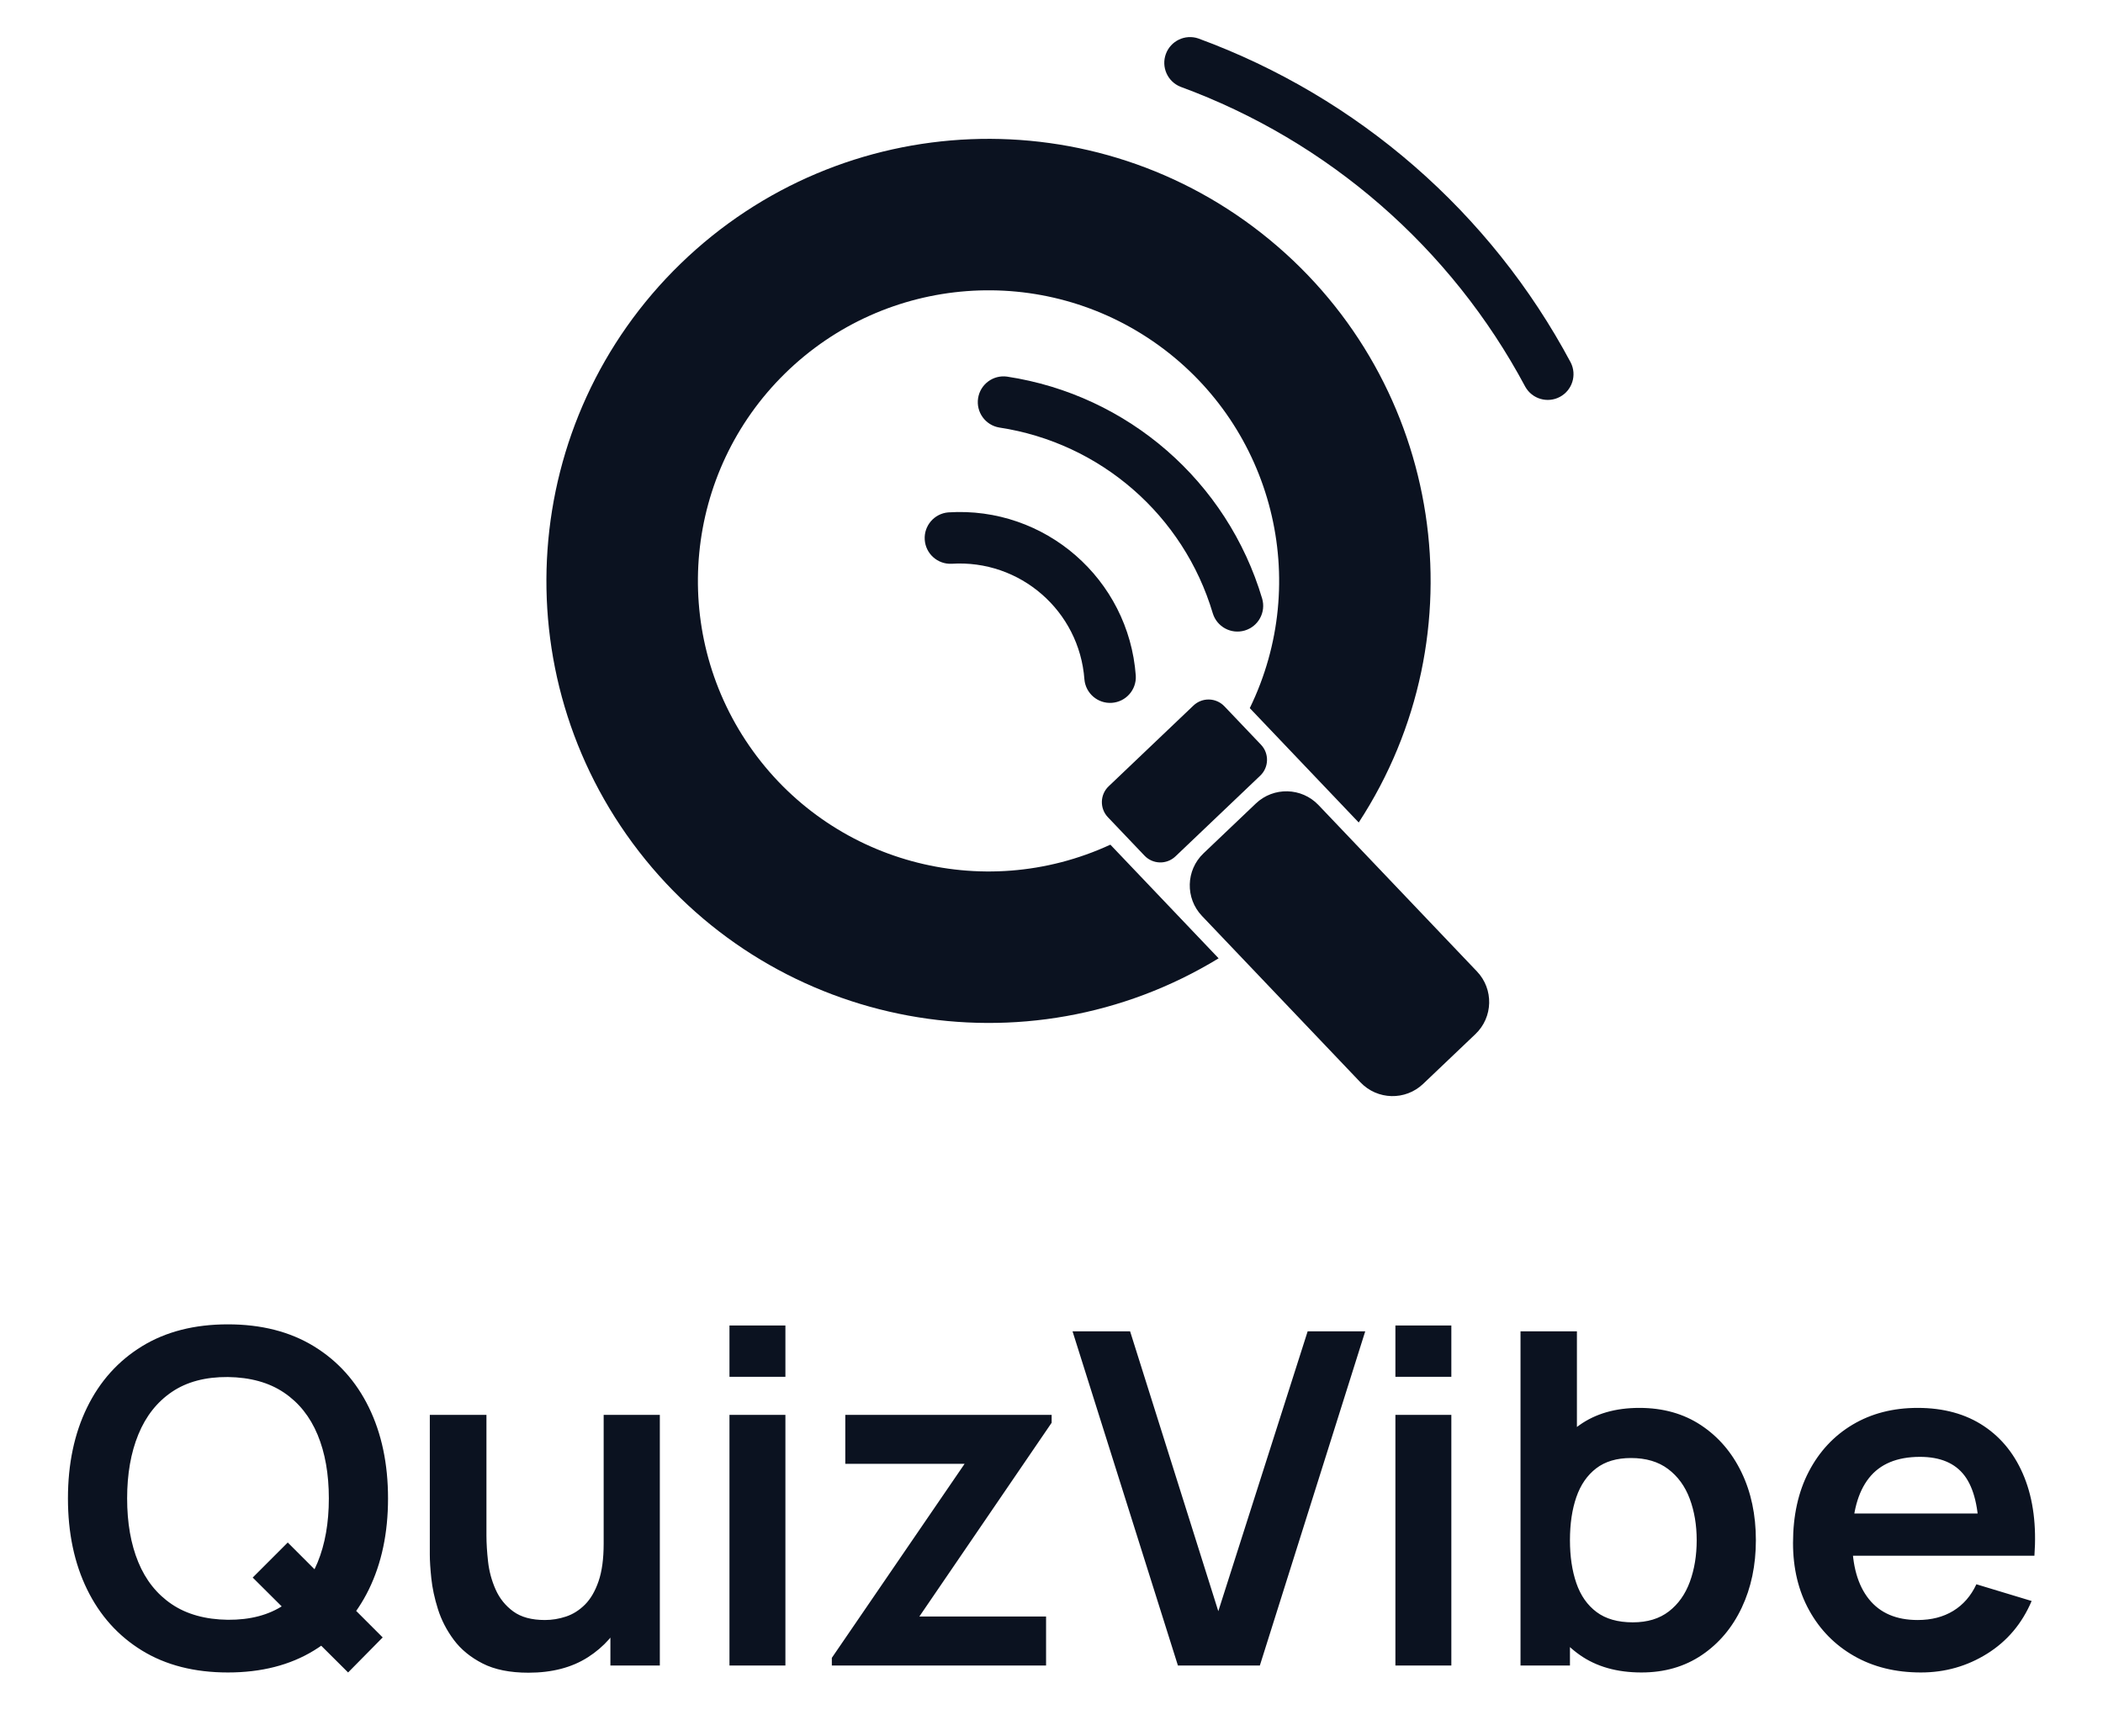
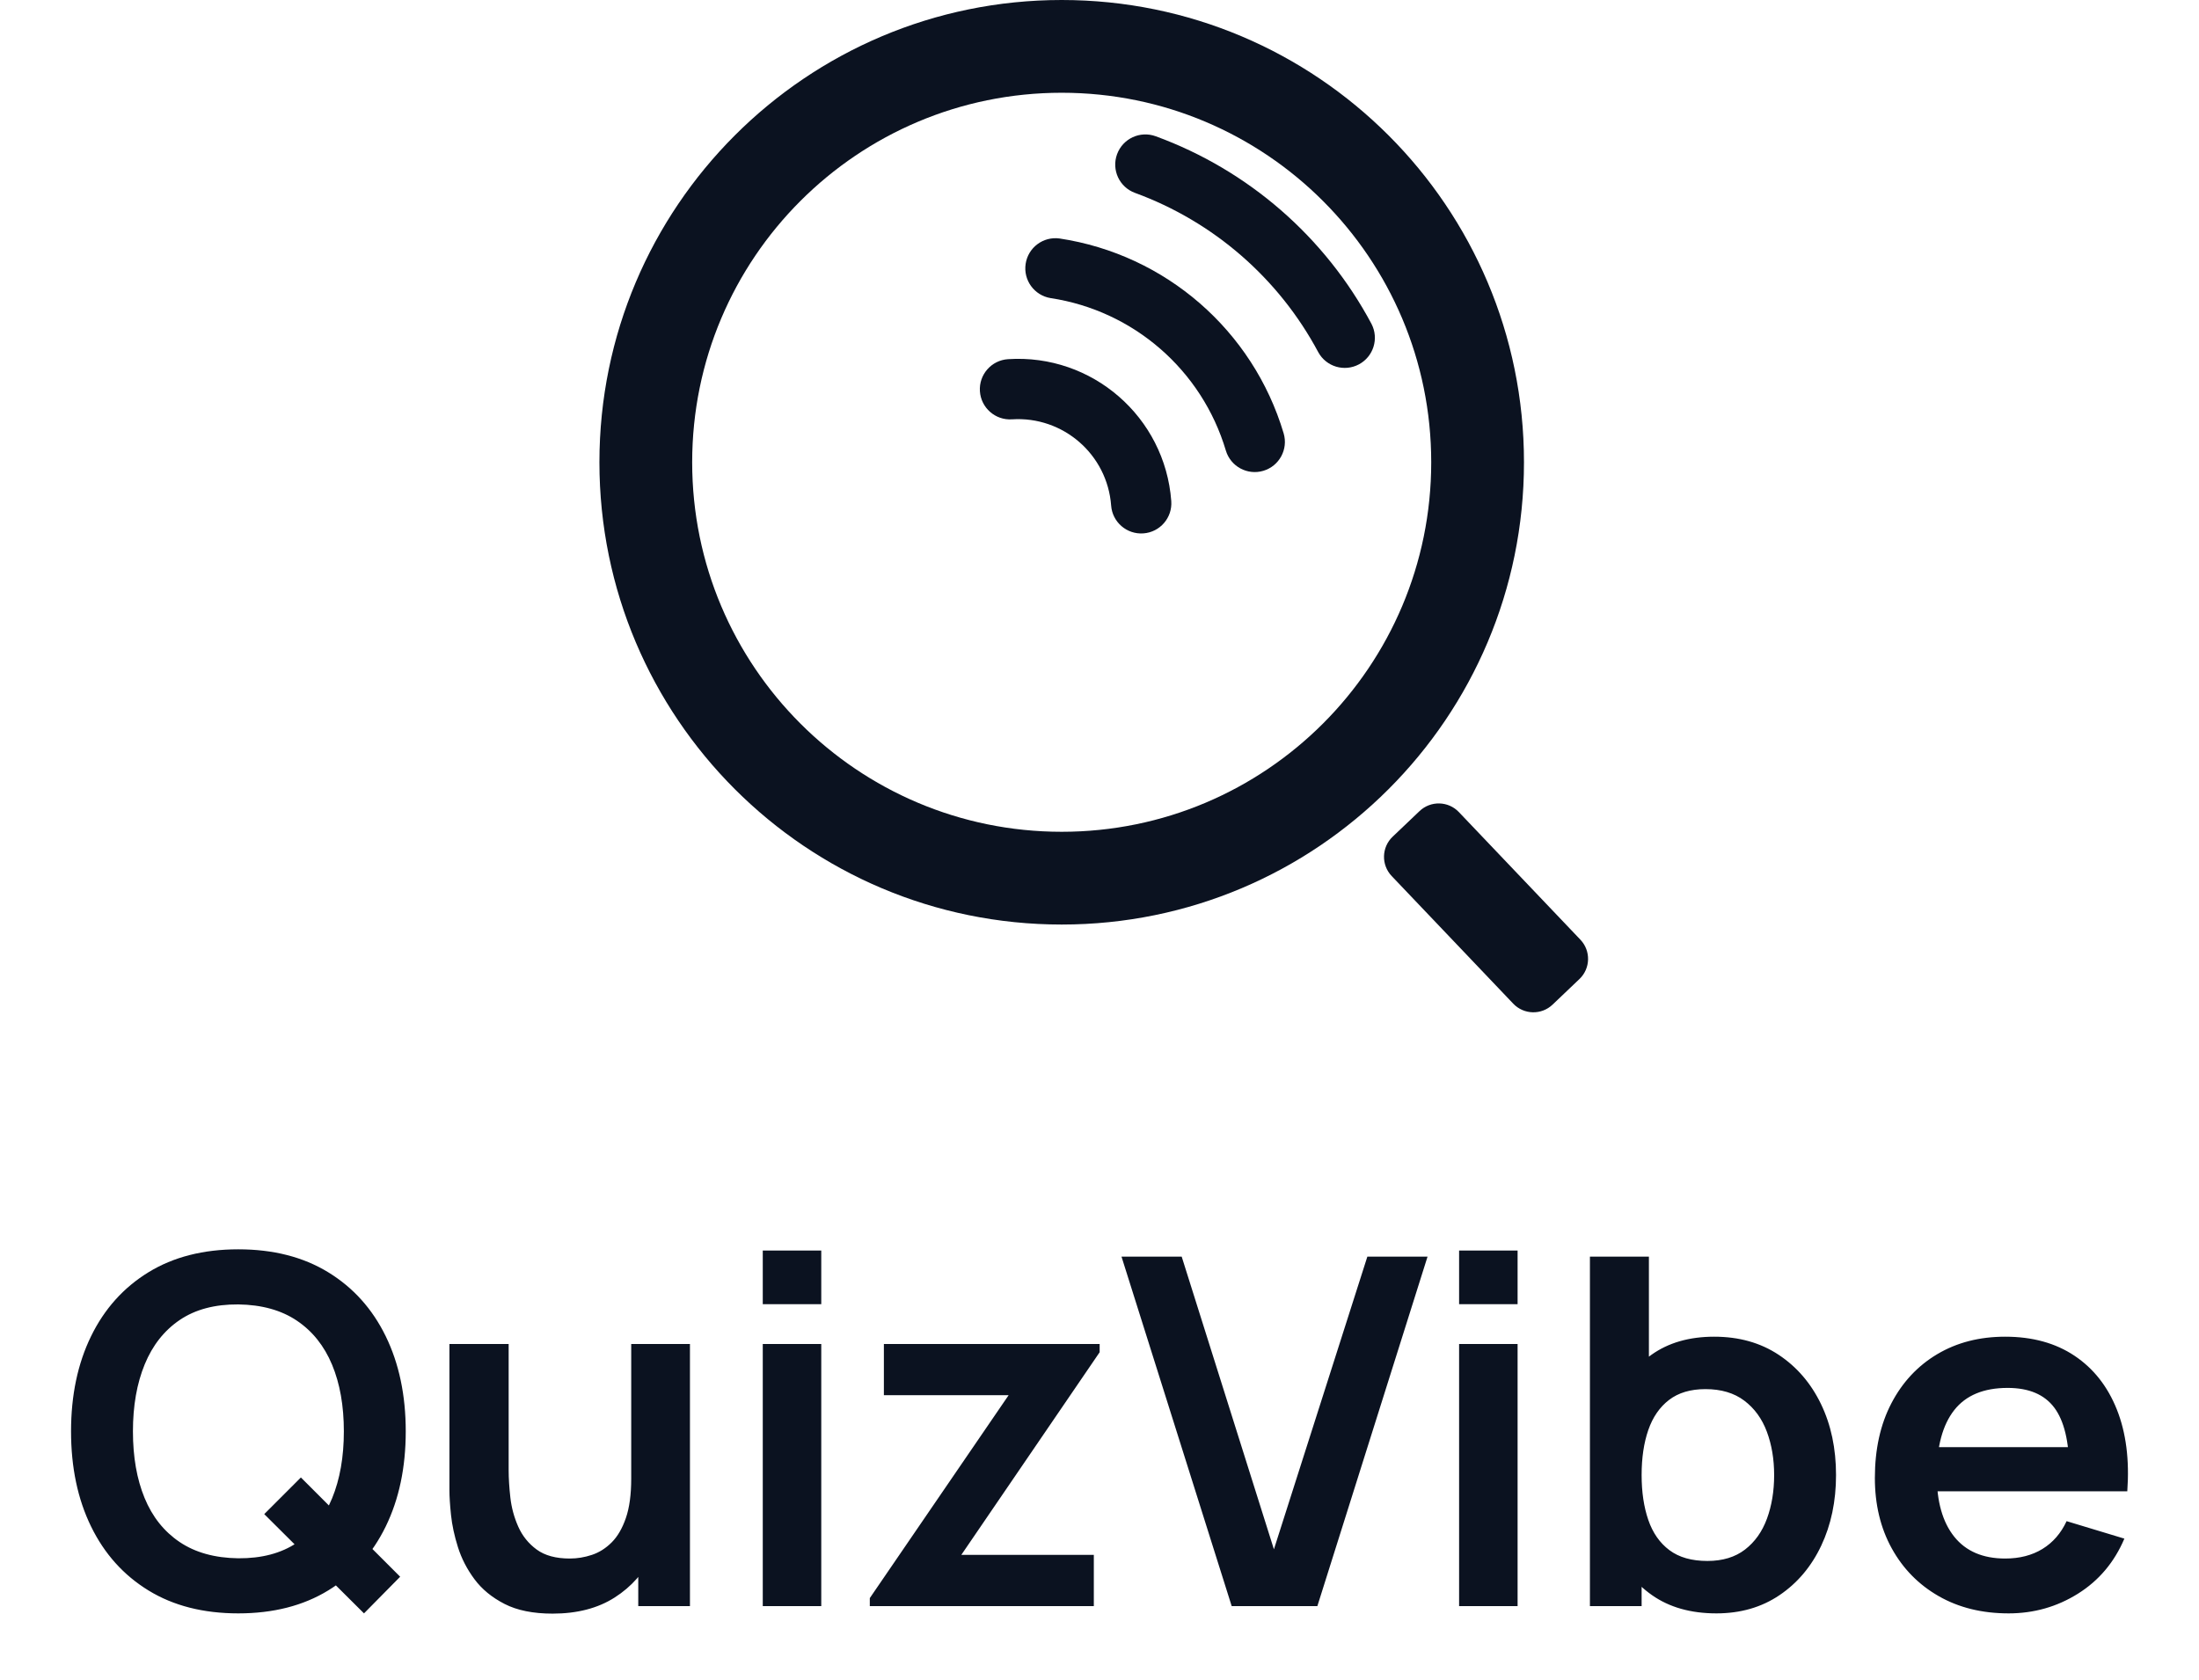
- <svg xmlns="http://www.w3.org/2000/svg" xmlns:xlink="http://www.w3.org/1999/xlink" viewBox="0 0 2200.00 1815.71" role="img" aria-label="QuizVibe">
-   <svg x="540.03" y="0.00" width="1119.93" height="1160.00" viewBox="0 0 965.46 1000.00">
+ <svg xmlns="http://www.w3.org/2000/svg" xmlns:xlink="http://www.w3.org/1999/xlink" viewBox="0 0 2200.00 1680.01" role="img" aria-label="QuizVibe">
+   <svg x="599.69" y="0.00" width="1000.63" height="1024.30" viewBox="0 0 862.61 883.02">
    <defs>
      <g id="qvlm-geometry">
-         <path id="qvlm-ring" d="M 633.45 864.37 A 398.70 398.70 0 1 1 759.80 741.86 L 661.55 638.69 A 262.08 262.08 0 1 0 535.83 761.85 Z" />
-         <path id="qvlm-arc0" d="M 615.09 34.67 A 624.63 624.63 0 0 1 950.98 326.96 A 23.23 23.23 0 0 1 910.00 348.83 A 578.18 578.18 0 0 0 599.09 78.27 A 23.23 23.23 0 0 1 615.09 34.67 Z" />
-         <path id="qvlm-arc1" d="M 442.67 339.69 A 284.61 284.61 0 0 1 672.71 539.90 A 23.23 23.23 0 0 1 628.18 553.15 A 238.16 238.16 0 0 0 435.70 385.62 A 23.23 23.23 0 0 1 442.67 339.69 Z" />
-         <path id="qvlm-arc2" d="M 389.56 462.15 A 159.25 159.25 0 0 1 558.75 609.41 A 23.23 23.23 0 0 1 512.42 612.81 A 112.81 112.81 0 0 0 392.58 508.50 A 23.23 23.23 0 0 1 389.56 462.15 Z" />
-         <path id="qvlm-connector" d="M 638.66 637.05 L 671.66 671.70 A 19.74 19.74 0 0 1 670.97 699.61 L 594.51 772.43 A 19.74 19.74 0 0 1 566.60 771.75 L 533.60 737.10 A 19.74 19.74 0 0 1 534.29 709.19 L 610.75 636.37 A 19.74 19.74 0 0 1 638.66 637.05 Z" />
-         <path id="qvlm-handle" d="M 723.51 726.12 L 866.43 876.20 A 39.97 39.97 0 0 1 865.05 932.71 L 817.88 977.62 A 39.97 39.97 0 0 1 761.37 976.24 L 618.45 826.16 A 39.97 39.97 0 0 1 619.83 769.65 L 667.00 724.74 A 39.97 39.97 0 0 1 723.51 726.12 Z" />
+         <path id="qvlm-ring" d="M 797.40 398.70 A 398.70 398.70 0 1 1 0.00 398.70 A 398.70 398.70 0 1 1 797.40 398.70 Z M 717.40 398.70 A 318.70 318.70 0 1 0 80.00 398.70 A 318.70 318.70 0 1 0 717.40 398.70 Z" />
+         <path id="qvlm-arc0" d="M 479.80 117.53 A 345.51 345.51 0 0 1 665.84 279.26 A 26.00 26.00 0 0 1 619.97 303.75 A 293.51 293.51 0 0 0 461.93 166.37 A 26.00 26.00 0 0 1 479.80 117.53 Z" />
+         <path id="qvlm-arc1" d="M 396.80 205.68 A 239.00 239.00 0 0 1 590.11 373.71 A 26.00 26.00 0 0 1 540.27 388.57 A 187.00 187.00 0 0 0 389.03 257.09 A 26.00 26.00 0 0 1 396.80 205.68 Z" />
+         <path id="qvlm-arc2" d="M 352.40 309.78 A 132.50 132.50 0 0 1 493.20 432.18 A 26.00 26.00 0 0 1 441.34 436.03 A 80.50 80.50 0 0 0 355.80 361.67 A 26.00 26.00 0 0 1 352.40 309.78 Z" />
+         <path id="qvlm-handle" d="M 741.24 700.40 L 846.06 810.47 A 24.00 24.00 0 0 1 845.23 844.40 L 822.06 866.47 A 24.00 24.00 0 0 1 788.13 865.64 L 683.30 755.57 A 24.00 24.00 0 0 1 684.13 721.63 L 707.31 699.57 A 24.00 24.00 0 0 1 741.24 700.40 Z" />
      </g>
    </defs>
    <use href="#qvlm-geometry" xlink:href="#qvlm-geometry" fill="#0B1220" stroke="none" />
  </svg>
-   <svg x="55.00" y="1320.00" width="2090.00" height="495.71" viewBox="0 0 780.00 185.00">
+   <svg x="55.00" y="1184.30" width="2090.00" height="495.71" viewBox="0 0 780.00 185.00">
    <defs>
      <g id="qvlw-geometry" stroke-width="0" stroke-linejoin="round">
        <path d="M115.381 160.421 78.135 123.357 91.819 109.673 128.883 146.737ZM68.439 160.421Q48.864 160.421 34.908 151.857Q20.953 143.294 13.476 127.979Q6.0 112.663 6.0 92.455Q6.0 72.246 13.476 56.931Q20.953 41.616 34.908 33.052Q48.864 24.488 68.439 24.488Q88.013 24.488 102.014 33.052Q116.015 41.616 123.491 56.931Q130.968 72.246 130.968 92.455Q130.968 112.663 123.491 127.979Q116.015 143.294 102.014 151.857Q88.013 160.421 68.439 160.421ZM68.439 139.85Q81.579 139.941 90.324 134.05Q99.069 128.16 103.464 117.466Q107.859 106.773 107.859 92.455Q107.859 78.136 103.464 67.579Q99.069 57.021 90.324 51.131Q81.579 45.241 68.439 45.059Q55.298 44.969 46.599 50.859Q37.899 56.75 33.504 67.443Q29.109 78.136 29.109 92.455Q29.109 106.773 33.458 117.33Q37.808 127.888 46.553 133.778Q55.298 139.669 68.439 139.85ZM185.794 160.512Q174.919 160.512 167.851 156.887Q160.782 153.262 156.614 147.644Q152.445 142.025 150.452 135.681Q148.458 129.338 147.869 123.674Q147.28 118.01 147.28 114.476V59.831H169.392V106.954Q169.392 111.485 170.026 117.149Q170.66 122.813 172.971 128.024Q175.282 133.235 179.858 136.588Q184.435 139.941 192.228 139.941Q196.397 139.941 200.475 138.581Q204.553 137.222 207.861 133.914Q211.168 130.607 213.162 124.807Q215.156 119.007 215.156 110.126L228.115 115.654Q228.115 128.16 223.266 138.309Q218.418 148.459 208.993 154.485Q199.569 160.512 185.794 160.512ZM217.784 157.703V127.344H215.156V59.831H237.086V157.703ZM264.273 44.969V24.941H286.113V44.969ZM264.273 157.703V59.831H286.113V157.703ZM304.237 157.703V154.712L356.073 78.952H309.493V59.831H390.056V62.912L338.402 138.581H387.881V157.703ZM439.355 157.703 398.212 27.207H420.686L455.123 136.497L490.012 27.207H512.487L471.344 157.703ZM524.267 44.969V24.941H546.107V44.969ZM524.267 157.703V59.831H546.107V157.703ZM620.327 160.421Q606.008 160.421 596.312 153.625Q586.615 146.828 581.722 135.092Q576.828 123.357 576.828 108.767Q576.828 93.995 581.722 82.305Q586.615 70.615 596.085 63.863Q605.555 57.112 619.511 57.112Q633.376 57.112 643.571 63.863Q653.766 70.615 659.385 82.26Q665.003 93.905 665.003 108.767Q665.003 123.447 659.475 135.138Q653.948 146.828 643.888 153.625Q633.829 160.421 620.327 160.421ZM573.113 157.703V27.207H595.134V89.011H592.415V157.703ZM616.974 140.847Q625.492 140.847 631.02 136.588Q636.548 132.328 639.221 125.033Q641.895 117.738 641.895 108.767Q641.895 99.886 639.176 92.591Q636.457 85.296 630.748 80.991Q625.039 76.686 616.249 76.686Q607.912 76.686 602.655 80.719Q597.399 84.752 594.907 91.956Q592.415 99.161 592.415 108.767Q592.415 118.282 594.907 125.532Q597.399 132.781 602.791 136.814Q608.183 140.847 616.974 140.847ZM729.436 160.421Q714.574 160.421 703.337 153.987Q692.099 147.553 685.801 136.135Q679.503 124.716 679.503 109.854Q679.503 93.814 685.665 81.988Q691.828 70.162 702.793 63.637Q713.758 57.112 728.167 57.112Q743.391 57.112 754.04 64.226Q764.688 71.34 769.853 84.299Q775.019 97.258 773.75 114.838H752.091V106.864Q752.001 90.914 746.473 83.574Q740.945 76.233 729.073 76.233Q715.661 76.233 709.136 84.525Q702.612 92.817 702.612 108.767Q702.612 123.629 709.136 131.785Q715.661 139.941 728.167 139.941Q736.232 139.941 742.077 136.361Q747.923 132.781 751.094 125.985L772.662 132.51Q767.044 145.74 755.308 153.081Q743.573 160.421 729.436 160.421ZM695.724 114.838V98.345H763.056V114.838Z" />
      </g>
    </defs>
    <use href="#qvlw-geometry" xlink:href="#qvlw-geometry" fill="#0B1220" stroke="#0B1220" />
  </svg>
</svg>
